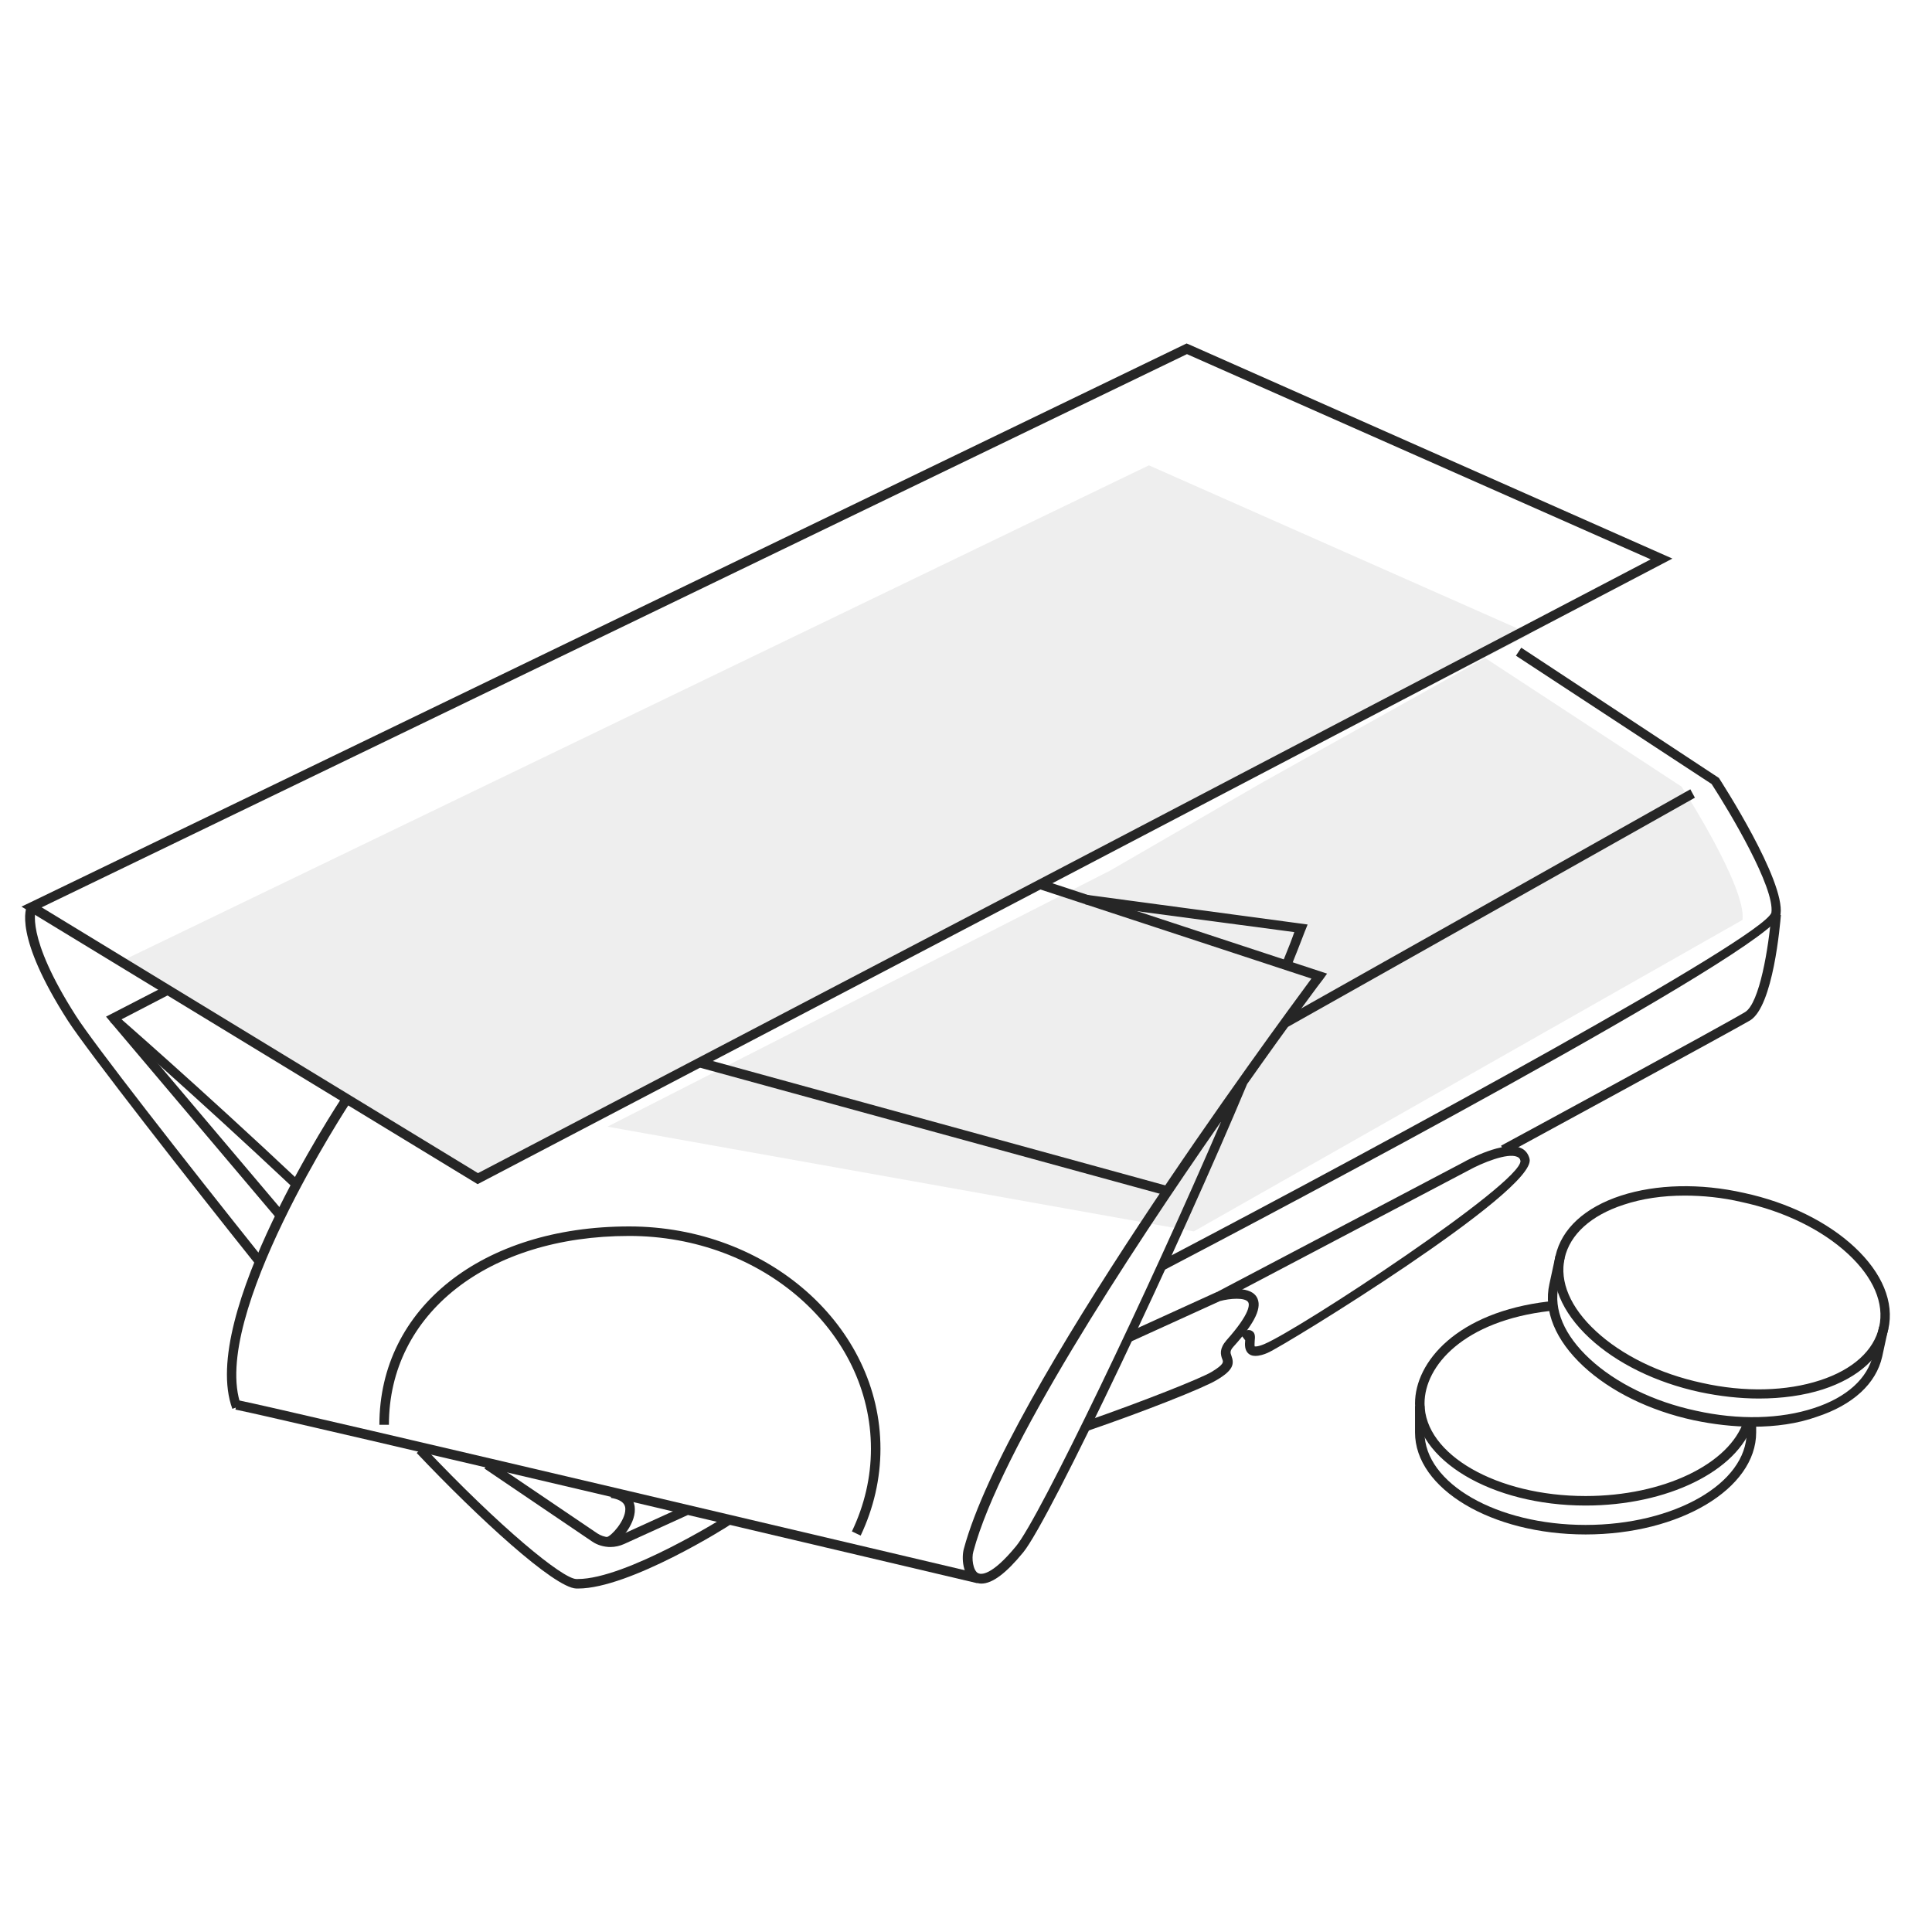
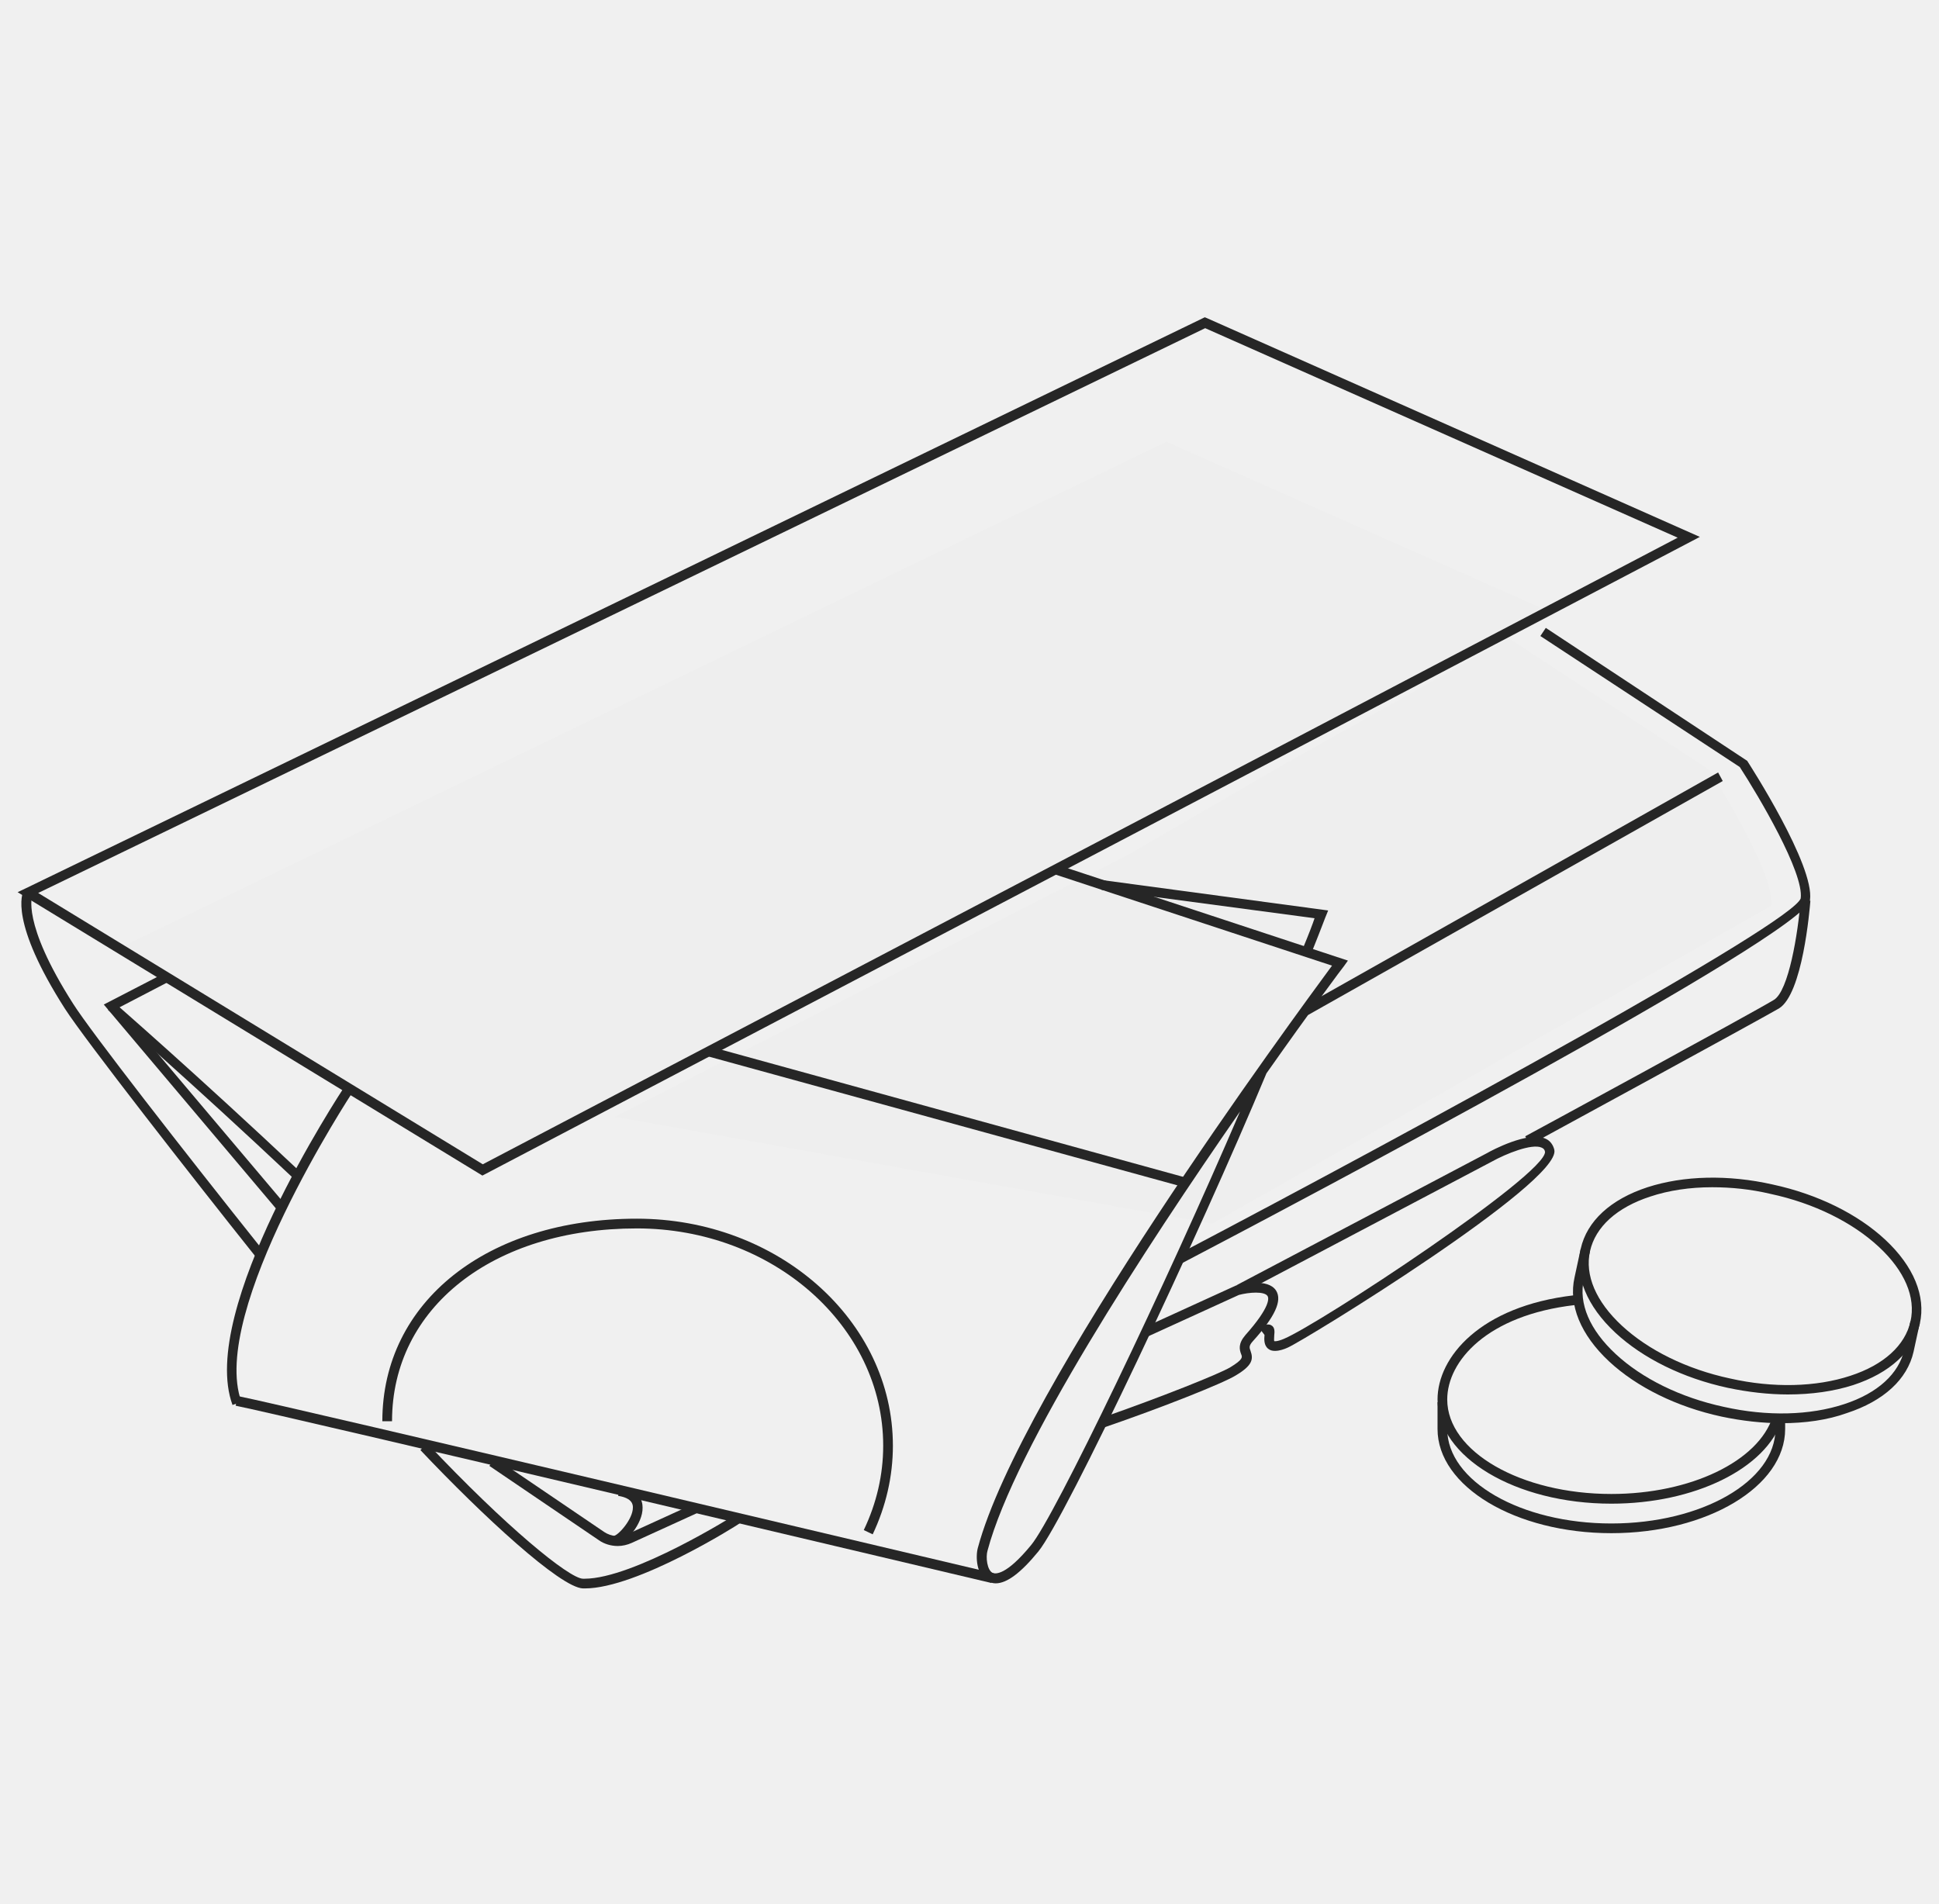
- <svg xmlns="http://www.w3.org/2000/svg" width="90" height="90" viewBox="0 0 90 90" fill="none">
-   <rect width="90" height="90" fill="white" />
-   <path d="M71.274 29.534L22.374 54.898L5.701 44.752L53.52 21.677L71.274 29.534Z" fill="#EEEEEE" />
-   <path d="M81.172 42.853C81.367 41.328 78.334 36.645 78.334 36.645L69.182 30.65L58.806 36.45L51.729 40.547L28.299 52.484L55.613 57.362L81.172 42.853Z" fill="#EEEEEE" />
-   <path d="M22.249 55.163L1 42.233L1.372 42.056L55.275 16L55.364 16.035L77.907 26.021L22.249 55.163ZM1.94 42.268L22.267 54.649L76.896 26.057L55.293 16.497L1.94 42.268Z" fill="#262626" />
-   <path d="M54.247 59.155L54.034 58.764C65.261 52.876 82.111 43.688 82.519 42.517C82.679 41.347 80.586 37.835 79.734 36.522L70.618 30.545L70.866 30.173L80.072 36.239C80.196 36.434 83.158 41.01 82.945 42.588C82.75 44.149 59 56.672 54.247 59.155Z" fill="#262626" />
-   <path d="M12.902 56.778L4.939 47.359L7.723 45.923L7.918 46.313L5.63 47.501L13.239 56.494L12.902 56.778Z" fill="#262626" />
-   <path d="M28.439 72.066C28.138 72.066 27.819 71.977 27.57 71.8L22.569 68.412L22.817 68.04L27.819 71.427C28.138 71.64 28.564 71.676 28.901 71.516L31.863 70.168L32.04 70.576L29.078 71.924C28.883 72.013 28.652 72.066 28.439 72.066Z" fill="#262626" />
-   <path d="M26.932 74C26.897 74 26.879 74 26.844 74C25.815 73.965 22.267 70.701 19.412 67.686L19.731 67.384C23.314 71.18 26.205 73.539 26.844 73.557C26.861 73.557 26.897 73.557 26.915 73.557C29.167 73.557 33.797 70.648 33.85 70.612L34.08 70.985C33.921 71.109 29.327 74 26.932 74Z" fill="#262626" />
-   <path d="M11.928 58.923C8.895 55.128 4.07 48.955 3.166 47.554C0.629 43.599 1.197 42.286 1.285 42.144L1.676 42.357L1.48 42.251L1.676 42.357C1.676 42.375 1.143 43.581 3.538 47.324C4.336 48.583 8.54 53.975 12.282 58.657L11.928 58.923Z" fill="#262626" />
-   <path d="M70.137 53.762L69.924 53.371C70.031 53.318 80.3 47.749 81.293 47.146C81.968 46.738 82.393 44.13 82.517 42.587L82.961 42.623C82.925 43.049 82.606 46.88 81.524 47.536C80.513 48.121 70.563 53.531 70.137 53.762Z" fill="#262626" />
-   <path d="M58.485 63.163C58.378 63.163 58.272 63.146 58.183 63.075C57.97 62.915 57.988 62.631 58.006 62.436L57.775 62.135C57.9 62.046 58.112 61.886 58.307 61.993C58.485 62.081 58.467 62.294 58.449 62.454C58.449 62.525 58.432 62.684 58.449 62.72C58.449 62.72 58.556 62.755 58.893 62.614C60.542 61.922 70.865 55.129 70.83 54.082C70.812 53.976 70.759 53.922 70.67 53.887C70.227 53.692 69.038 54.171 68.4 54.526L56.942 60.556L56.729 60.166L68.187 54.135C68.364 54.029 70.067 53.124 70.847 53.479C71.06 53.568 71.202 53.763 71.255 53.993C71.575 55.483 59.78 62.72 59.052 63.021C58.893 63.092 58.68 63.163 58.485 63.163Z" fill="#262626" />
-   <path d="M50.715 66.638L50.573 66.212C53.269 65.272 55.947 64.208 56.444 63.907C57.029 63.552 56.993 63.446 56.94 63.321C56.852 63.091 56.798 62.825 57.135 62.434C58.288 61.14 58.2 60.749 58.146 60.661C58.005 60.43 57.295 60.483 56.834 60.608L52.666 62.505L52.488 62.097L56.692 60.182C56.958 60.111 58.164 59.827 58.537 60.412C58.82 60.874 58.483 61.601 57.472 62.718C57.277 62.931 57.313 63.02 57.366 63.162C57.508 63.552 57.437 63.836 56.692 64.279C56.089 64.652 53.251 65.769 50.715 66.638Z" fill="#262626" />
-   <path d="M28.349 72.048L28.26 71.604C28.473 71.569 29.13 70.841 29.13 70.309C29.13 70.203 29.13 69.884 28.456 69.777L28.526 69.334C29.431 69.476 29.573 70.008 29.573 70.309C29.591 71.054 28.793 71.959 28.349 72.048Z" fill="#262626" />
-   <path d="M13.664 55.34C8.911 50.87 5.168 47.624 5.133 47.606L5.417 47.27C5.452 47.305 9.195 50.551 13.948 55.021L13.664 55.34Z" fill="#262626" />
-   <path d="M54.334 55.694L32.535 49.717L32.642 49.273L54.458 55.268L54.334 55.694Z" fill="#262626" />
-   <path d="M10.824 65.628C9.228 61.3 15.702 51.474 15.968 51.066L16.34 51.314C16.27 51.421 9.725 61.371 11.232 65.486L10.824 65.628Z" fill="#262626" />
-   <path d="M59.994 47.837L59.781 47.447L78.742 36.769L78.955 37.16L59.994 47.837Z" fill="#262626" />
-   <path d="M45.714 73.77C45.59 73.77 45.484 73.734 45.36 73.681C44.828 73.397 44.792 72.546 44.898 72.156C46.849 64.884 59.354 47.945 61.092 45.586L48.357 41.4L48.499 40.974L61.819 45.355L61.642 45.604C61.589 45.657 60.134 47.608 58.095 50.499C55.026 57.842 48.907 70.808 47.665 72.316C46.867 73.291 46.229 73.77 45.714 73.77ZM56.889 52.237C52.543 58.481 46.601 67.562 45.342 72.28C45.253 72.582 45.324 73.167 45.572 73.291C45.697 73.344 46.175 73.433 47.328 72.032C48.393 70.772 53.501 60.13 56.889 52.237Z" fill="#262626" />
-   <path d="M60.187 44.911L59.779 44.752C60.028 44.148 60.205 43.687 60.294 43.421L50.556 42.127L50.609 41.683L60.914 43.067L60.808 43.333C60.808 43.315 60.595 43.9 60.187 44.911Z" fill="#262626" />
-   <path d="M45.518 73.751C45.199 73.68 13.131 66.089 10.967 65.663L11.055 65.22C13.237 65.646 45.305 73.237 45.625 73.308L45.518 73.751Z" fill="#262626" />
-   <path d="M40.093 71.534L39.685 71.339C40.27 70.115 40.572 68.82 40.572 67.49C40.572 62.027 35.517 57.575 29.309 57.575C22.728 57.575 18.117 61.193 18.117 66.372H17.673C17.673 60.927 22.462 57.132 29.309 57.132C35.765 57.132 41.015 61.779 41.015 67.49C41.015 68.891 40.696 70.257 40.093 71.534Z" fill="#262626" />
-   <path d="M81.934 65.149C81.047 65.149 80.107 65.043 79.185 64.848C77.128 64.404 75.301 63.5 74.041 62.329C72.747 61.123 72.179 59.757 72.463 58.498C72.747 57.239 73.829 56.245 75.513 55.696C77.163 55.163 79.203 55.11 81.243 55.571C83.3 56.015 85.127 56.919 86.386 58.09C87.681 59.296 88.249 60.662 87.965 61.921C87.681 63.181 86.599 64.174 84.914 64.724C84.027 65.007 83.016 65.149 81.934 65.149ZM78.476 55.696C77.447 55.696 76.489 55.837 75.638 56.121C74.112 56.618 73.137 57.505 72.888 58.604C72.64 59.704 73.154 60.91 74.343 62.01C75.549 63.127 77.305 63.996 79.291 64.422C81.26 64.865 83.229 64.812 84.79 64.298C86.315 63.801 87.291 62.914 87.539 61.815C87.787 60.715 87.273 59.509 86.085 58.409C84.879 57.292 83.123 56.423 81.136 55.997C80.232 55.784 79.327 55.696 78.476 55.696Z" fill="#262626" />
-   <path d="M73.863 70.134C69.482 70.134 65.917 68.005 65.917 65.38C65.917 63.447 67.868 61.124 72.142 60.627L72.196 61.07C68.187 61.532 66.36 63.624 66.36 65.38C66.36 67.757 69.73 69.691 73.863 69.691C77.481 69.691 80.585 68.201 81.241 66.161L81.667 66.303C80.94 68.538 77.659 70.134 73.863 70.134Z" fill="#262626" />
-   <path d="M81.65 66.462C80.763 66.462 79.823 66.355 78.9 66.16C76.843 65.717 75.016 64.812 73.757 63.642C72.462 62.435 71.894 61.07 72.178 59.81L72.462 58.498L72.887 58.587L72.604 59.899C72.355 60.999 72.87 62.205 74.058 63.305C75.264 64.422 77.02 65.291 79.007 65.717C80.993 66.16 82.944 66.107 84.505 65.593C86.031 65.096 87.006 64.209 87.254 63.109L87.538 61.797L87.964 61.886L87.68 63.198C87.396 64.457 86.314 65.451 84.629 66.001C83.742 66.32 82.714 66.462 81.65 66.462Z" fill="#262626" />
-   <path d="M73.863 71.481C69.482 71.481 65.917 69.352 65.917 66.727V65.504H66.36V66.727C66.36 69.104 69.73 71.037 73.863 71.037C77.996 71.037 81.366 69.104 81.366 66.727V66.071H81.809V66.727C81.809 69.352 78.244 71.481 73.863 71.481Z" fill="#262626" />
+ <svg xmlns="http://www.w3.org/2000/svg" width="55" height="54" viewBox="0 0 55 54" fill="none">
+   <g clip-path="url(#clip0)">
+     <path d="M44.1 17.414L13.761 33.182L3.417 26.875L33.085 12.529L44.1 17.414Z" fill="#EEEEEE" />
+     <path d="M50.241 25.694C50.362 24.745 48.48 21.834 48.48 21.834L42.802 18.107L36.364 21.713L31.974 24.26L17.436 31.681L34.383 34.714L50.241 25.694Z" fill="#EEEEEE" />
+     <path d="M13.683 33.347L0.5 25.308L0.731 25.198L34.174 9L34.229 9.022L48.216 15.23L13.683 33.347ZM1.083 25.331L13.694 33.027L47.588 15.252L34.185 9.309L1.083 25.331Z" fill="#262626" />
+     <path d="M33.536 35.828L33.404 35.586C40.37 31.925 50.824 26.213 51.077 25.485C51.176 24.757 49.878 22.574 49.349 21.758L43.693 18.042L43.847 17.811L49.559 21.582C49.636 21.703 51.473 24.548 51.341 25.529C51.22 26.5 36.485 34.285 33.536 35.828Z" fill="#262626" />
+     <path d="M7.885 34.35L2.944 28.495L4.672 27.602L4.793 27.844L3.373 28.583L8.094 34.173L7.885 34.35Z" fill="#262626" />
+     <path d="M17.524 43.855C17.337 43.855 17.139 43.8 16.985 43.689L13.882 41.583L14.036 41.352L17.139 43.458C17.337 43.59 17.601 43.612 17.811 43.513L19.648 42.675L19.758 42.928L17.921 43.766C17.799 43.822 17.656 43.855 17.524 43.855Z" fill="#262626" />
+     <path d="M16.59 45.058C16.568 45.058 16.557 45.058 16.535 45.058C15.896 45.036 13.696 43.007 11.924 41.133L12.122 40.945C14.345 43.305 16.139 44.772 16.535 44.783C16.546 44.783 16.568 44.783 16.579 44.783C17.976 44.783 20.849 42.974 20.881 42.952L21.025 43.184C20.925 43.261 18.075 45.058 16.59 45.058Z" fill="#262626" />
+     <path d="M7.28 35.685C5.398 33.325 2.405 29.488 1.844 28.617C0.27 26.158 0.622 25.342 0.677 25.254L0.919 25.386L0.798 25.32L0.919 25.386C0.919 25.397 0.589 26.147 2.075 28.474C2.57 29.257 5.178 32.609 7.5 35.52L7.28 35.685Z" fill="#262626" />
+     <path d="M43.395 32.476L43.263 32.233C43.329 32.2 49.701 28.738 50.317 28.363C50.735 28.11 50.999 26.489 51.076 25.529L51.352 25.551C51.33 25.816 51.131 28.198 50.46 28.606C49.833 28.97 43.659 32.333 43.395 32.476Z" fill="#262626" />
+     <path d="M36.166 38.32C36.1 38.32 36.034 38.309 35.978 38.264C35.846 38.165 35.858 37.989 35.868 37.867L35.725 37.68C35.803 37.625 35.934 37.526 36.056 37.592C36.166 37.647 36.155 37.779 36.144 37.879C36.144 37.923 36.133 38.022 36.144 38.044C36.144 38.044 36.21 38.066 36.419 37.978C37.442 37.548 43.847 33.325 43.825 32.674C43.814 32.608 43.781 32.575 43.726 32.553C43.451 32.431 42.713 32.729 42.317 32.95L35.208 36.699L35.076 36.456L42.185 32.707C42.295 32.641 43.352 32.078 43.836 32.299C43.968 32.354 44.056 32.475 44.089 32.619C44.287 33.545 36.969 38.044 36.518 38.231C36.419 38.276 36.287 38.32 36.166 38.32Z" fill="#262626" />
+     <path d="M31.345 40.482L31.257 40.217C32.929 39.633 34.591 38.971 34.899 38.784C35.263 38.563 35.24 38.497 35.208 38.42C35.152 38.277 35.119 38.111 35.328 37.869C36.044 37.064 35.989 36.821 35.956 36.766C35.868 36.623 35.428 36.656 35.141 36.733L32.555 37.913L32.445 37.659L35.053 36.468C35.218 36.424 35.967 36.248 36.198 36.612C36.374 36.898 36.165 37.35 35.538 38.045C35.417 38.177 35.439 38.233 35.472 38.321C35.56 38.563 35.516 38.74 35.053 39.016C34.679 39.247 32.919 39.942 31.345 40.482Z" fill="#262626" />
+     <path d="M17.468 43.843L17.413 43.568C17.545 43.546 17.952 43.093 17.952 42.763C17.952 42.697 17.952 42.498 17.534 42.432L17.578 42.156C18.139 42.245 18.227 42.575 18.227 42.763C18.238 43.226 17.743 43.788 17.468 43.843Z" fill="#262626" />
+     <path d="M8.357 33.457C5.408 30.678 3.086 28.66 3.064 28.649L3.24 28.439C3.262 28.462 5.584 30.479 8.533 33.258L8.357 33.457Z" fill="#262626" />
+     <path d="M33.59 33.677L20.065 29.961L20.131 29.686L33.667 33.413L33.59 33.677Z" fill="#262626" />
+     <path d="M6.595 39.854C5.605 37.163 9.622 31.054 9.787 30.801L10.018 30.955C9.974 31.021 5.913 37.207 6.848 39.766L6.595 39.854Z" fill="#262626" />
+     <path d="M37.102 28.793L36.97 28.55L48.734 21.912L48.866 22.155L37.102 28.793Z" fill="#262626" />
+     <path d="M28.242 44.914C28.165 44.914 28.099 44.892 28.022 44.859C27.692 44.682 27.67 44.153 27.736 43.91C28.947 39.389 36.705 28.859 37.783 27.392L29.882 24.79L29.97 24.525L38.234 27.249L38.124 27.403C38.091 27.436 37.189 28.649 35.923 30.447C34.02 35.012 30.223 43.072 29.453 44.01C28.957 44.616 28.561 44.914 28.242 44.914ZM35.175 31.527C32.479 35.409 28.792 41.054 28.011 43.987C27.956 44.175 28 44.539 28.154 44.616C28.231 44.649 28.528 44.704 29.244 43.833C29.904 43.05 33.073 36.434 35.175 31.527Z" fill="#262626" />
+     <path d="M37.221 26.974L36.968 26.874C37.123 26.5 37.233 26.213 37.288 26.047L31.246 25.242L31.279 24.967L37.673 25.827L37.607 25.992C37.607 25.981 37.475 26.345 37.221 26.974Z" fill="#262626" />
+     <path d="M28.12 44.904C27.922 44.859 8.026 40.14 6.684 39.875L6.739 39.6C8.092 39.864 27.988 44.584 28.186 44.628L28.12 44.904Z" fill="#262626" />
+     <path d="M24.754 43.524L24.501 43.403C24.864 42.642 25.052 41.837 25.052 41.01C25.052 37.614 21.915 34.846 18.064 34.846C13.981 34.846 11.12 37.095 11.12 40.315H10.845C10.845 36.93 13.816 34.57 18.064 34.57C22.069 34.57 25.327 37.459 25.327 41.01C25.327 41.881 25.129 42.73 24.754 43.524Z" fill="#262626" />
+     <path d="M50.714 39.556C50.164 39.556 49.581 39.489 49.009 39.368C47.732 39.092 46.599 38.53 45.817 37.802C45.014 37.052 44.662 36.203 44.838 35.42C45.014 34.638 45.685 34.02 46.731 33.678C47.754 33.347 49.02 33.314 50.285 33.601C51.562 33.877 52.695 34.439 53.476 35.167C54.28 35.917 54.632 36.766 54.456 37.549C54.28 38.331 53.608 38.949 52.563 39.291C52.013 39.467 51.386 39.556 50.714 39.556ZM48.568 33.678C47.93 33.678 47.336 33.767 46.808 33.943C45.861 34.252 45.256 34.803 45.102 35.487C44.948 36.17 45.267 36.92 46.004 37.604C46.753 38.298 47.842 38.839 49.075 39.103C50.296 39.379 51.518 39.346 52.486 39.026C53.432 38.718 54.038 38.166 54.192 37.483C54.346 36.799 54.027 36.049 53.289 35.365C52.541 34.671 51.452 34.13 50.219 33.866C49.658 33.733 49.097 33.678 48.568 33.678Z" fill="#262626" />
+     <path d="M45.706 42.654C42.988 42.654 40.776 41.331 40.776 39.699C40.776 38.497 41.987 37.053 44.639 36.744L44.672 37.02C42.185 37.306 41.051 38.608 41.051 39.699C41.051 41.177 43.142 42.379 45.706 42.379C47.951 42.379 49.877 41.453 50.284 40.184L50.548 40.273C50.097 41.662 48.061 42.654 45.706 42.654Z" fill="#262626" />
+     <path d="M50.538 40.371C49.988 40.371 49.404 40.305 48.832 40.184C47.556 39.908 46.422 39.345 45.641 38.618C44.838 37.868 44.486 37.019 44.662 36.236L44.838 35.42L45.102 35.475L44.926 36.291C44.772 36.975 45.091 37.724 45.828 38.408C46.576 39.103 47.666 39.643 48.898 39.908C50.131 40.184 51.341 40.15 52.31 39.831C53.256 39.522 53.861 38.971 54.015 38.287L54.191 37.471L54.456 37.526L54.279 38.342C54.103 39.125 53.432 39.742 52.387 40.084C51.837 40.283 51.198 40.371 50.538 40.371Z" fill="#262626" />
+     <path d="M45.706 43.491C42.988 43.491 40.776 42.168 40.776 40.536V39.775H41.051V40.536C41.051 42.014 43.142 43.216 45.706 43.216C48.27 43.216 50.361 42.014 50.361 40.536V40.128H50.636V40.536C50.636 42.168 48.425 43.491 45.706 43.491Z" fill="#262626" />
+   </g>
+   <defs>
+     <clipPath id="clip0">
+       <rect width="54" height="54" fill="white" transform="translate(0.5)" />
+     </clipPath>
+   </defs>
</svg>
